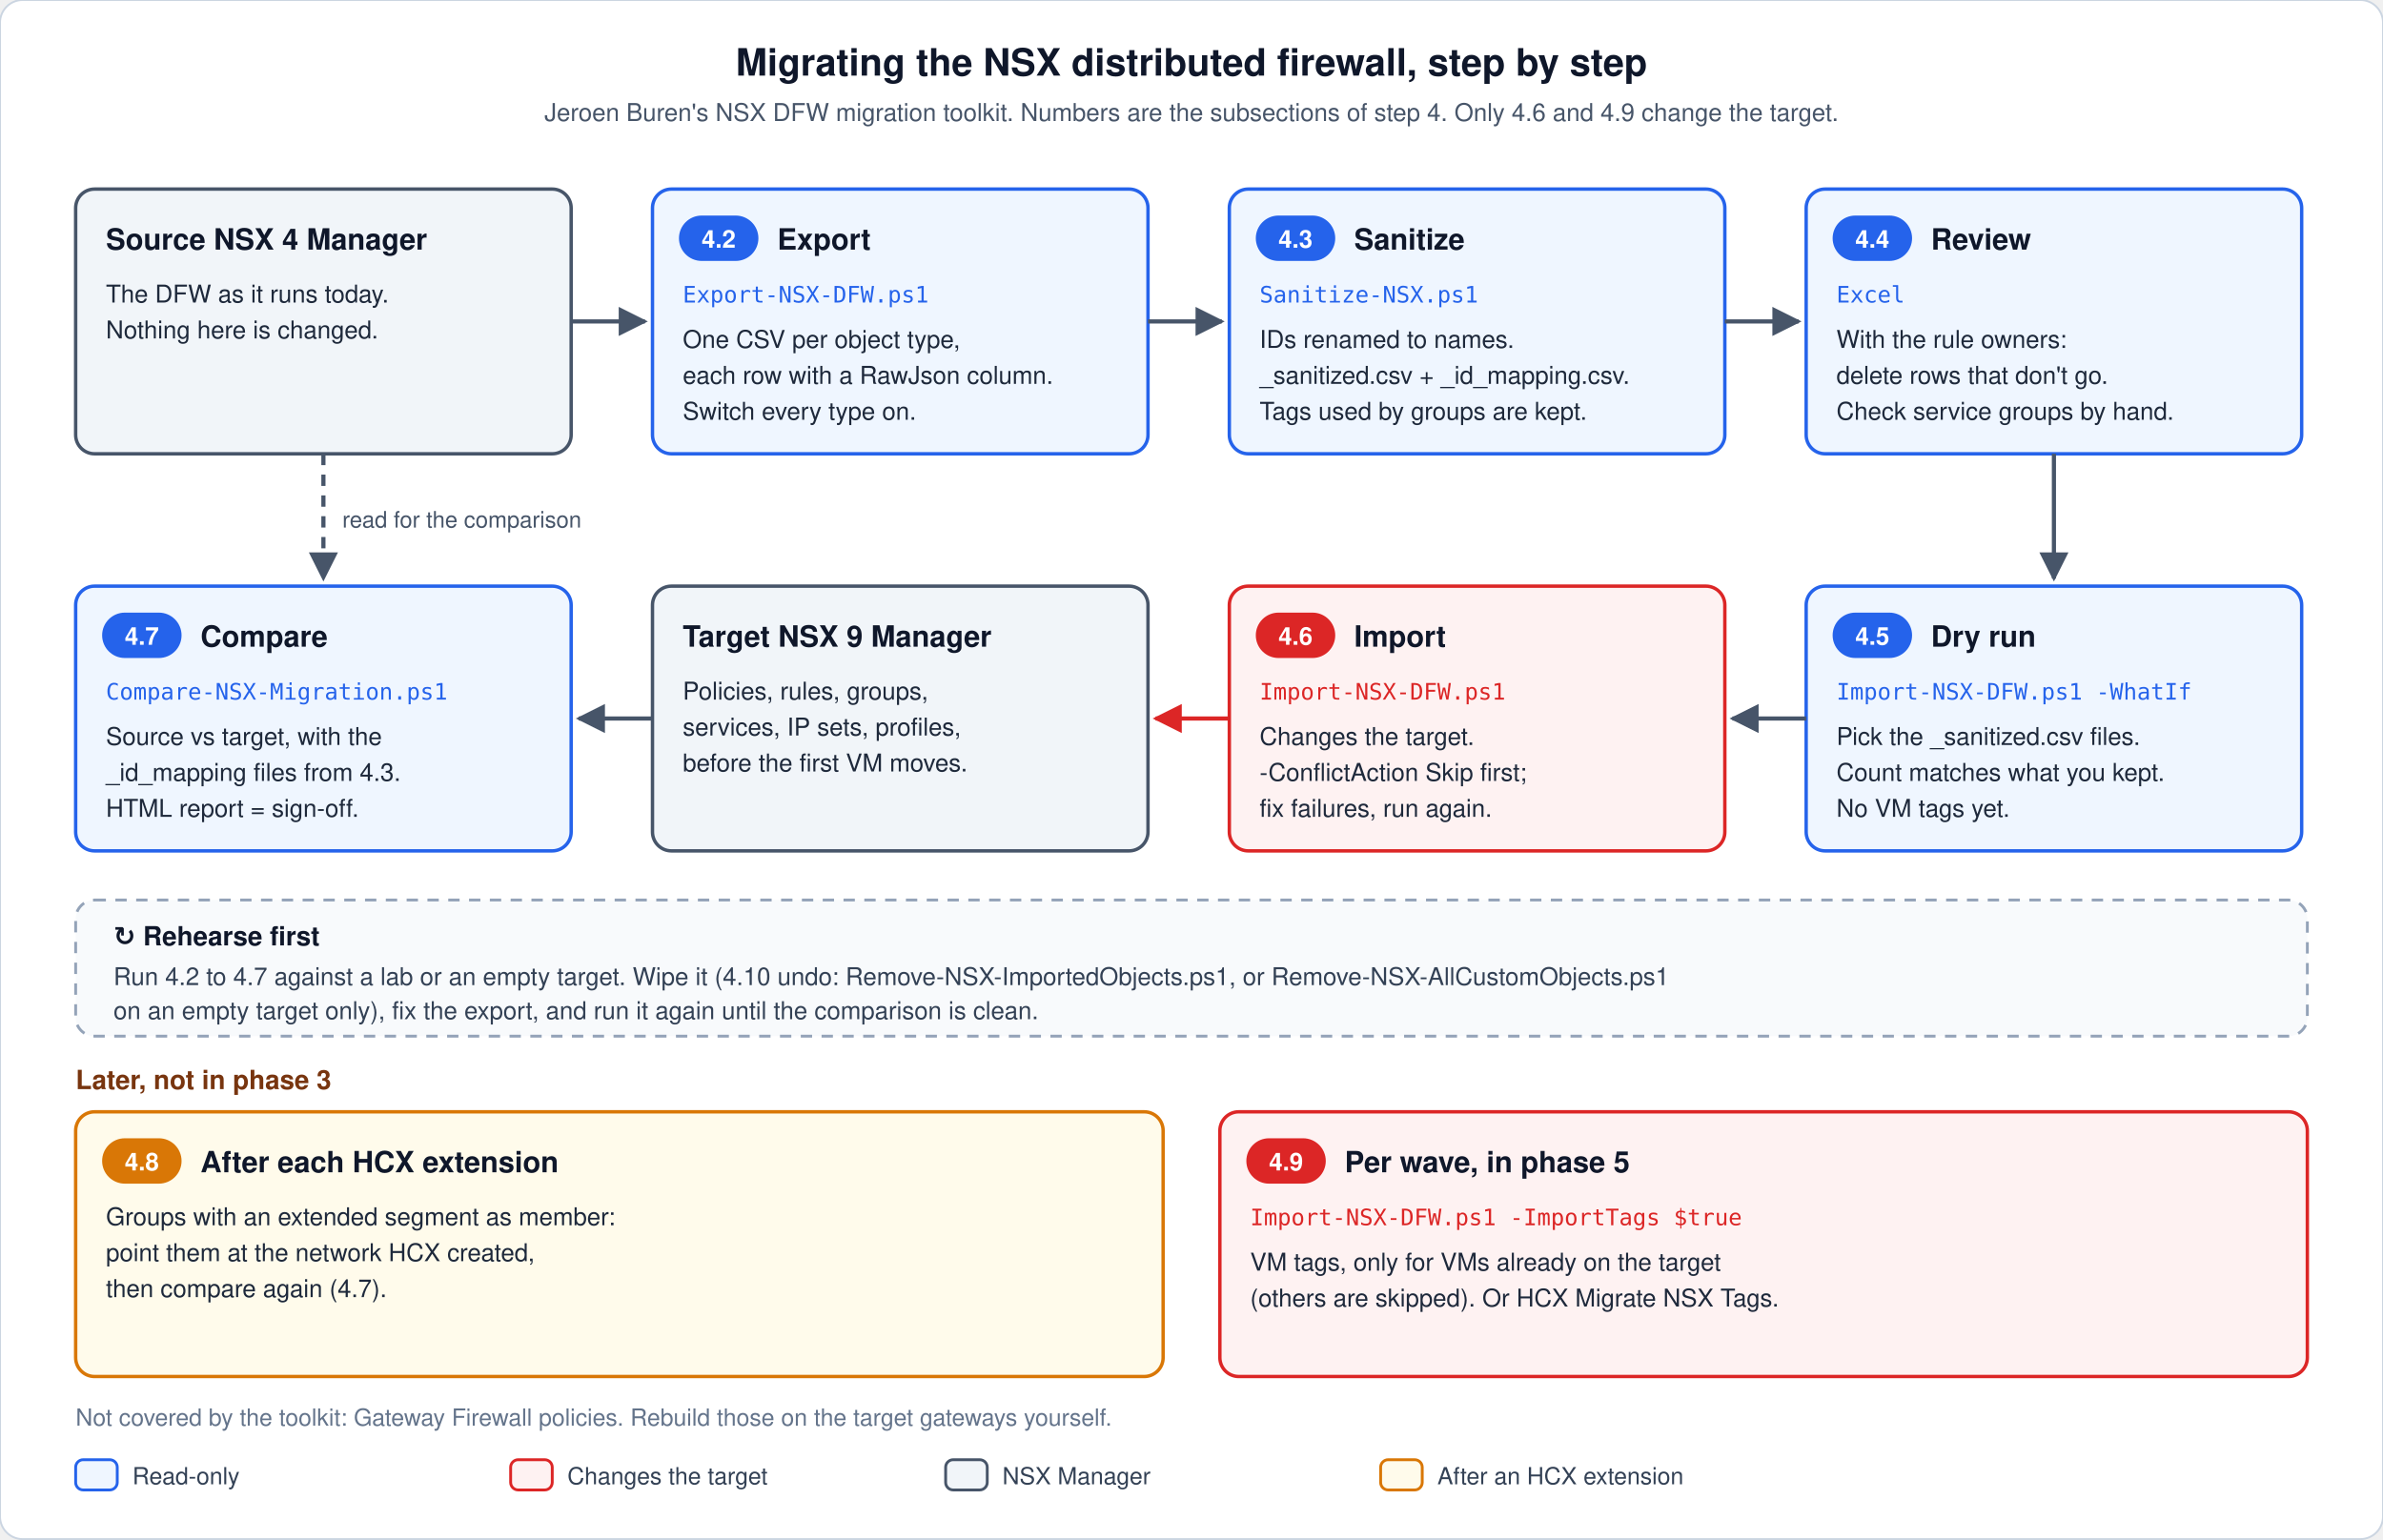
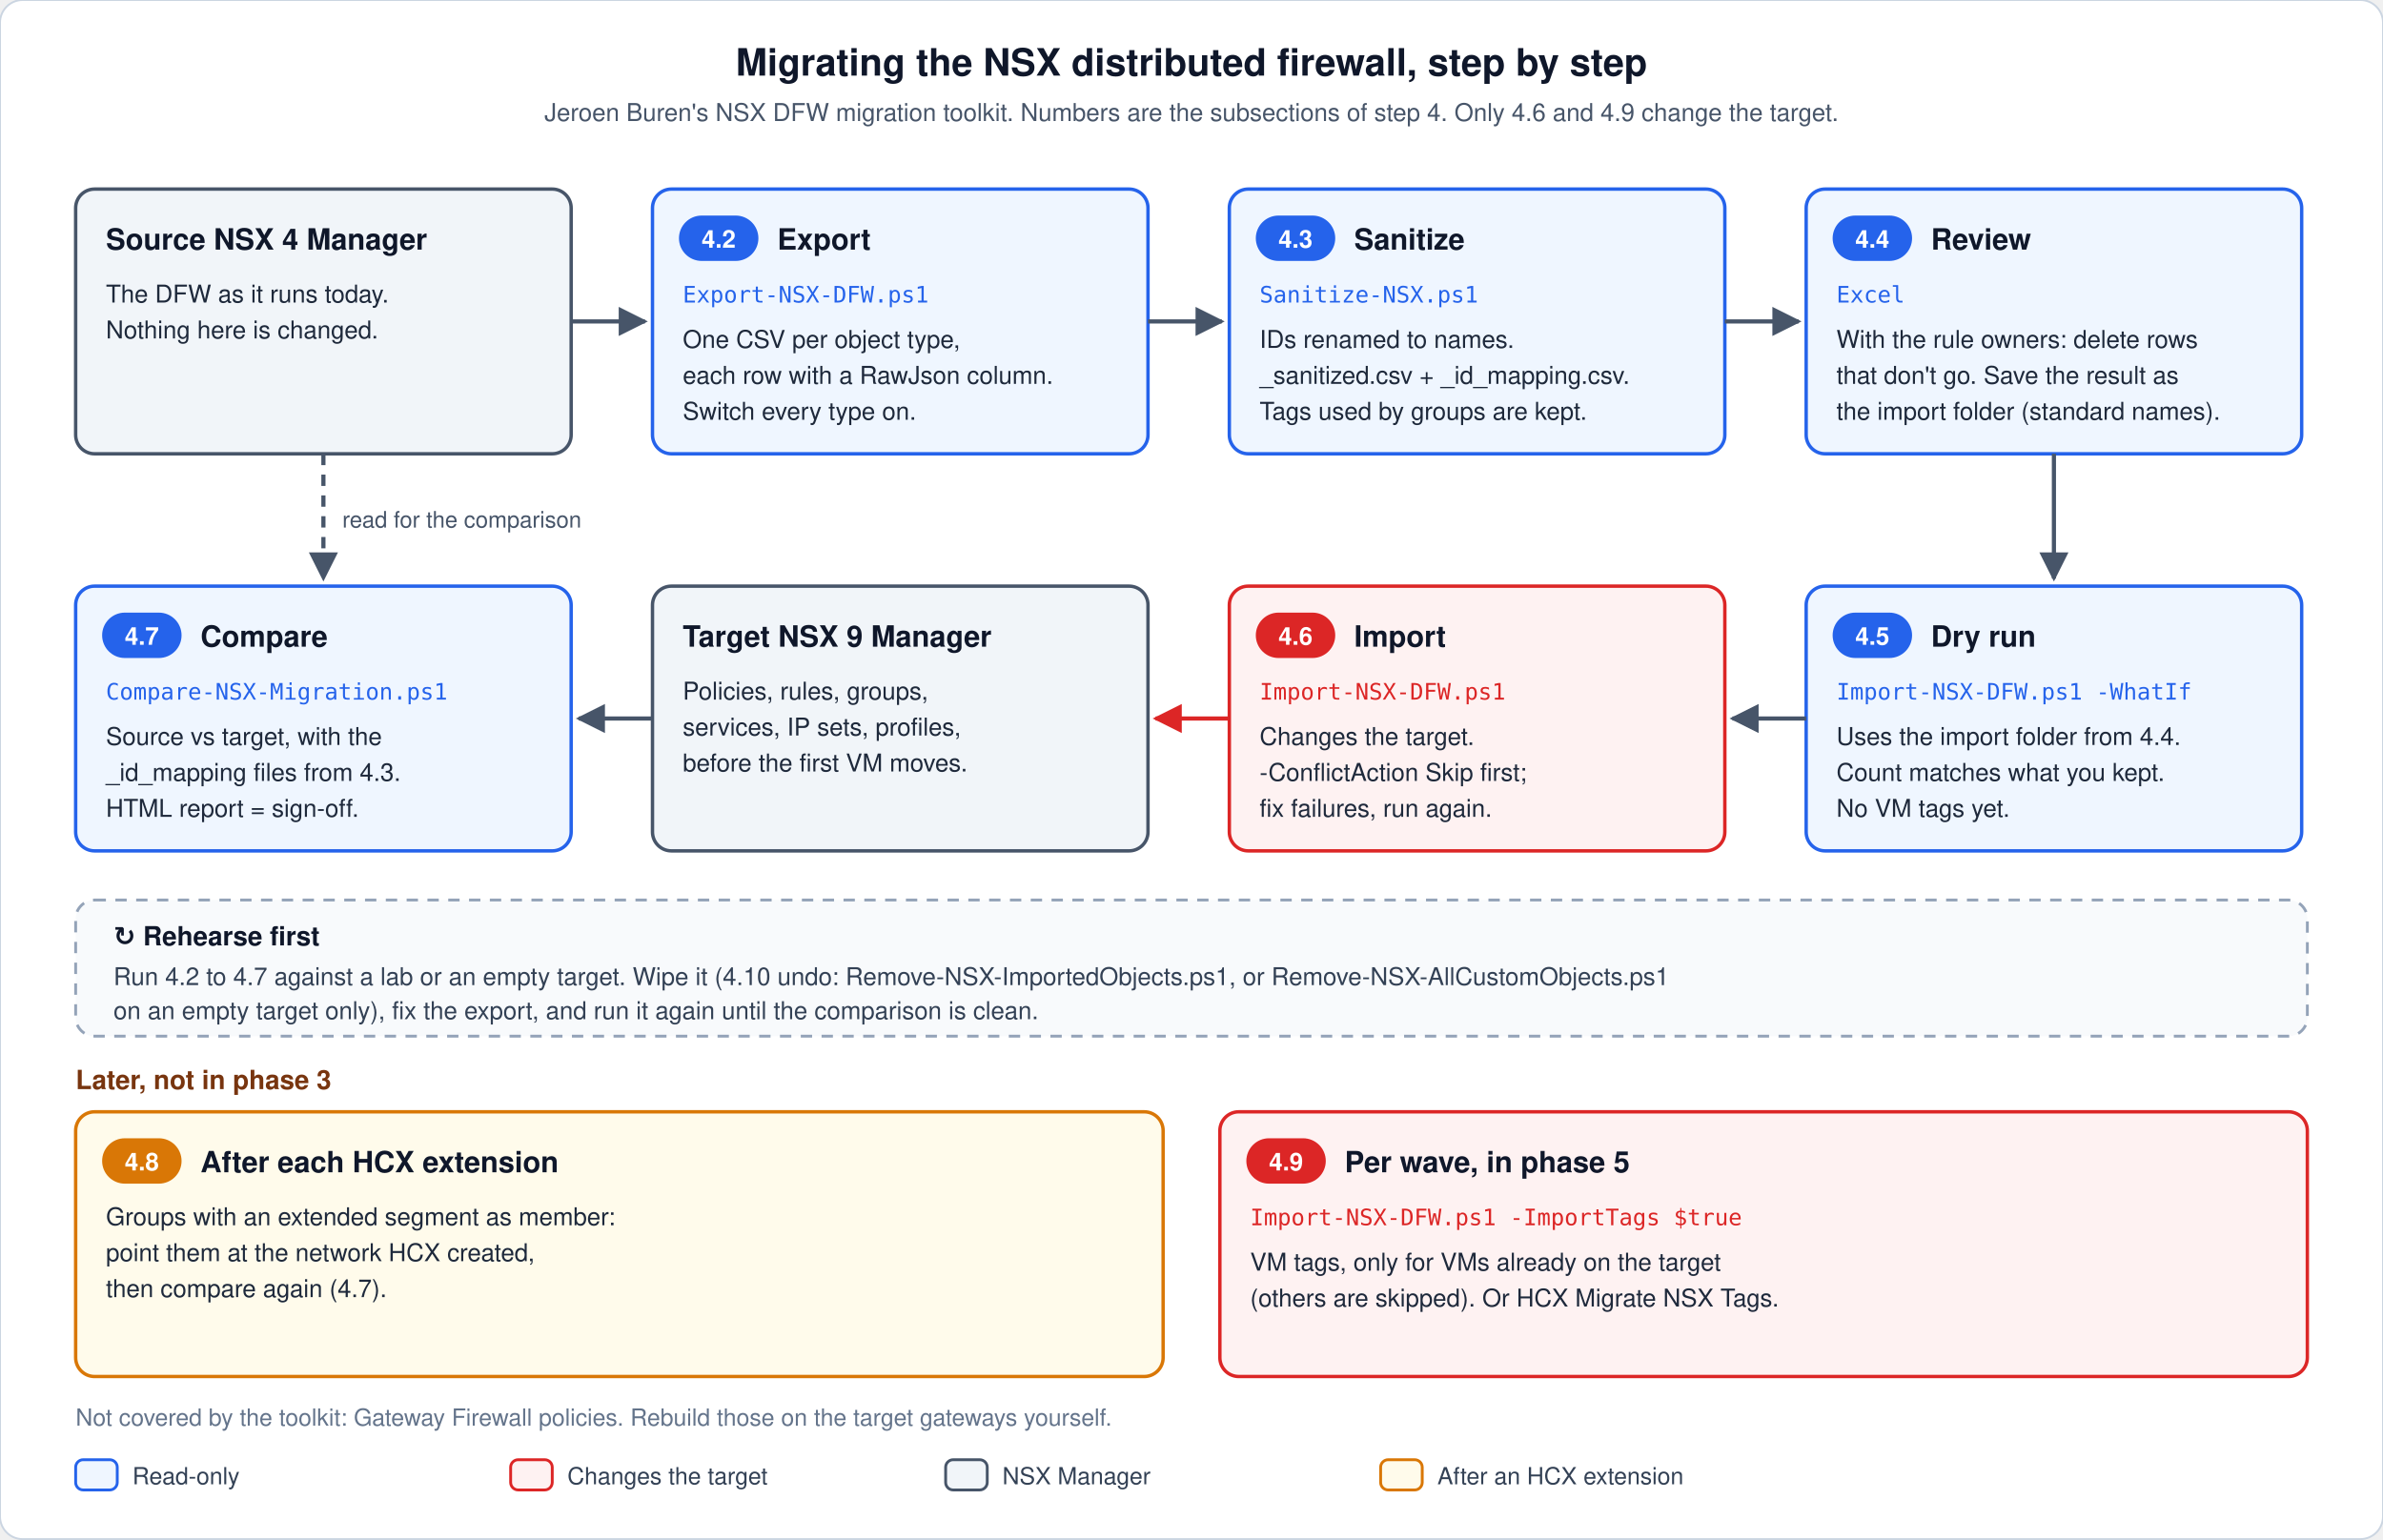
<svg xmlns="http://www.w3.org/2000/svg" viewBox="0 0 1260 814" role="img" aria-labelledby="t d" font-family="Segoe UI, Helvetica, Arial, sans-serif">
  <defs>
    <marker id="m" viewBox="0 0 10 10" refX="9" refY="5" markerWidth="7" markerHeight="7" orient="auto">
      <path d="M0 0L10 5L0 10z" fill="#475569" />
    </marker>
    <marker id="r" viewBox="0 0 10 10" refX="9" refY="5" markerWidth="7" markerHeight="7" orient="auto">
      <path d="M0 0L10 5L0 10z" fill="#dc2626" />
    </marker>
    <marker id="a" viewBox="0 0 10 10" refX="9" refY="5" markerWidth="7" markerHeight="7" orient="auto">
      <path d="M0 0L10 5L0 10z" fill="#d97706" />
    </marker>
  </defs>
  <rect width="1260" height="814" rx="12" fill="#ffffff" stroke="#cbd5e1" />
  <text x="630.0" y="40" font-size="20" font-weight="700" fill="#0f172a" text-anchor="middle">Migrating the NSX distributed firewall, step by step</text>
  <text x="630.0" y="64" font-size="13" fill="#475569" text-anchor="middle">Jeroen Buren's NSX DFW migration toolkit. Numbers are the subsections of step 4. Only 4.6 and 4.9 change the target.</text>
  <rect x="40" y="100" width="262" height="140" rx="10" fill="#f1f5f9" stroke="#475569" stroke-width="1.8" />
  <text x="56" y="132" font-size="15.5" font-weight="700" fill="#0f172a">Source NSX 4 Manager</text>
  <text x="56" y="160" font-size="13" fill="#1e293b">The DFW as it runs today.</text>
  <text x="56" y="179" font-size="13" fill="#1e293b">Nothing here is changed.</text>
  <rect x="345" y="100" width="262" height="140" rx="10" fill="#eff6ff" stroke="#2563eb" stroke-width="1.8" />
  <rect x="359" y="114" width="42" height="24" rx="12" fill="#2563eb" />
  <text x="380" y="131" font-size="13" font-weight="700" fill="#ffffff" text-anchor="middle">4.2</text>
  <text x="411" y="132" font-size="15.5" font-weight="700" fill="#0f172a">Export</text>
  <text x="361" y="160" font-size="12" font-family="Consolas, Menlo, monospace" fill="#2563eb">Export-NSX-DFW.ps1</text>
  <text x="361" y="184" font-size="13" fill="#1e293b">One CSV per object type,</text>
  <text x="361" y="203" font-size="13" fill="#1e293b">each row with a RawJson column.</text>
  <text x="361" y="222" font-size="13" fill="#1e293b">Switch every type on.</text>
  <rect x="650" y="100" width="262" height="140" rx="10" fill="#eff6ff" stroke="#2563eb" stroke-width="1.8" />
  <rect x="664" y="114" width="42" height="24" rx="12" fill="#2563eb" />
  <text x="685" y="131" font-size="13" font-weight="700" fill="#ffffff" text-anchor="middle">4.3</text>
  <text x="716" y="132" font-size="15.5" font-weight="700" fill="#0f172a">Sanitize</text>
  <text x="666" y="160" font-size="12" font-family="Consolas, Menlo, monospace" fill="#2563eb">Sanitize-NSX.ps1</text>
  <text x="666" y="184" font-size="13" fill="#1e293b">IDs renamed to names.</text>
  <text x="666" y="203" font-size="13" fill="#1e293b">_sanitized.csv + _id_mapping.csv.</text>
  <text x="666" y="222" font-size="13" fill="#1e293b">Tags used by groups are kept.</text>
  <rect x="955" y="100" width="262" height="140" rx="10" fill="#eff6ff" stroke="#2563eb" stroke-width="1.8" />
  <rect x="969" y="114" width="42" height="24" rx="12" fill="#2563eb" />
  <text x="990" y="131" font-size="13" font-weight="700" fill="#ffffff" text-anchor="middle">4.4</text>
  <text x="1021" y="132" font-size="15.5" font-weight="700" fill="#0f172a">Review</text>
  <text x="971" y="160" font-size="12" font-family="Consolas, Menlo, monospace" fill="#2563eb">Excel</text>
-   <text x="971" y="184" font-size="13" fill="#1e293b">With the rule owners:</text>
-   <text x="971" y="203" font-size="13" fill="#1e293b">delete rows that don't go.</text>
-   <text x="971" y="222" font-size="13" fill="#1e293b">Check service groups by hand.</text>
+   <text x="971" y="184" font-size="13" fill="#1e293b">With the rule owners: delete rows</text>
+   <text x="971" y="203" font-size="13" fill="#1e293b">that don't go. Save the result as</text>
+   <text x="971" y="222" font-size="13" fill="#1e293b">the import folder (standard names).</text>
  <path d="M302 170.0 L341 170.0" fill="none" stroke="#475569" stroke-width="2.2" marker-end="url(#m)" />
  <path d="M607 170.0 L646 170.0" fill="none" stroke="#475569" stroke-width="2.2" marker-end="url(#m)" />
  <path d="M912 170.0 L951 170.0" fill="none" stroke="#475569" stroke-width="2.2" marker-end="url(#m)" />
  <path d="M1086.0 240 L1086.0 306" fill="none" stroke="#475569" stroke-width="2.2" marker-end="url(#m)" />
  <rect x="955" y="310" width="262" height="140" rx="10" fill="#eff6ff" stroke="#2563eb" stroke-width="1.8" />
  <rect x="969" y="324" width="42" height="24" rx="12" fill="#2563eb" />
  <text x="990" y="341" font-size="13" font-weight="700" fill="#ffffff" text-anchor="middle">4.5</text>
  <text x="1021" y="342" font-size="15.5" font-weight="700" fill="#0f172a">Dry run</text>
  <text x="971" y="370" font-size="12" font-family="Consolas, Menlo, monospace" fill="#2563eb">Import-NSX-DFW.ps1 -WhatIf</text>
-   <text x="971" y="394" font-size="13" fill="#1e293b">Pick the _sanitized.csv files.</text>
+   <text x="971" y="394" font-size="13" fill="#1e293b">Uses the import folder from 4.4.</text>
  <text x="971" y="413" font-size="13" fill="#1e293b">Count matches what you kept.</text>
  <text x="971" y="432" font-size="13" fill="#1e293b">No VM tags yet.</text>
  <rect x="650" y="310" width="262" height="140" rx="10" fill="#fef2f2" stroke="#dc2626" stroke-width="1.8" />
  <rect x="664" y="324" width="42" height="24" rx="12" fill="#dc2626" />
  <text x="685" y="341" font-size="13" font-weight="700" fill="#ffffff" text-anchor="middle">4.6</text>
  <text x="716" y="342" font-size="15.5" font-weight="700" fill="#0f172a">Import</text>
  <text x="666" y="370" font-size="12" font-family="Consolas, Menlo, monospace" fill="#dc2626">Import-NSX-DFW.ps1</text>
  <text x="666" y="394" font-size="13" fill="#1e293b">Changes the target.</text>
  <text x="666" y="413" font-size="13" fill="#1e293b">-ConflictAction Skip first;</text>
  <text x="666" y="432" font-size="13" fill="#1e293b">fix failures, run again.</text>
  <rect x="345" y="310" width="262" height="140" rx="10" fill="#f1f5f9" stroke="#475569" stroke-width="1.8" />
  <text x="361" y="342" font-size="15.5" font-weight="700" fill="#0f172a">Target NSX 9 Manager</text>
  <text x="361" y="370" font-size="13" fill="#1e293b">Policies, rules, groups,</text>
  <text x="361" y="389" font-size="13" fill="#1e293b">services, IP sets, profiles,</text>
  <text x="361" y="408" font-size="13" fill="#1e293b">before the first VM moves.</text>
  <rect x="40" y="310" width="262" height="140" rx="10" fill="#eff6ff" stroke="#2563eb" stroke-width="1.8" />
  <rect x="54" y="324" width="42" height="24" rx="12" fill="#2563eb" />
  <text x="75" y="341" font-size="13" font-weight="700" fill="#ffffff" text-anchor="middle">4.7</text>
  <text x="106" y="342" font-size="15.5" font-weight="700" fill="#0f172a">Compare</text>
  <text x="56" y="370" font-size="12" font-family="Consolas, Menlo, monospace" fill="#2563eb">Compare-NSX-Migration.ps1</text>
  <text x="56" y="394" font-size="13" fill="#1e293b">Source vs target, with the</text>
  <text x="56" y="413" font-size="13" fill="#1e293b">_id_mapping files from 4.3.</text>
  <text x="56" y="432" font-size="13" fill="#1e293b">HTML report = sign-off.</text>
  <path d="M955 380.0 L916 380.0" fill="none" stroke="#475569" stroke-width="2.2" marker-end="url(#m)" />
  <path d="M650 380.0 L611 380.0" fill="none" stroke="#dc2626" stroke-width="2.2" marker-end="url(#r)" />
  <path d="M345 380.0 L306 380.0" fill="none" stroke="#475569" stroke-width="2.2" marker-end="url(#m)" />
  <path d="M171.0 240 L171.0 306" fill="none" stroke="#475569" stroke-width="2.2" stroke-dasharray="6 5" marker-end="url(#m)" />
  <text x="181.0" y="279.0" font-size="12" fill="#475569">read for the comparison</text>
  <rect x="40" y="476" width="1180" height="72" rx="10" fill="#f8fafc" stroke="#94a3b8" stroke-width="1.5" stroke-dasharray="6 5" />
  <text x="60" y="500" font-size="14" font-weight="700" fill="#0f172a">↻ Rehearse first</text>
  <text x="60" y="521" font-size="13" fill="#334155">Run 4.2 to 4.7 against a lab or an empty target. Wipe it (4.10 undo: Remove-NSX-ImportedObjects.ps1, or Remove-NSX-AllCustomObjects.ps1</text>
  <text x="60" y="539" font-size="13" fill="#334155">on an empty target only), fix the export, and run it again until the comparison is clean.</text>
  <text x="40" y="576" font-size="14" font-weight="700" fill="#78350f">Later, not in phase 3</text>
  <rect x="40" y="588" width="575.0" height="140" rx="10" fill="#fffbeb" stroke="#d97706" stroke-width="1.8" />
  <rect x="54" y="602" width="42" height="24" rx="12" fill="#d97706" />
  <text x="75" y="619" font-size="13" font-weight="700" fill="#ffffff" text-anchor="middle">4.8</text>
  <text x="106" y="620" font-size="15.5" font-weight="700" fill="#0f172a">After each HCX extension</text>
  <text x="56" y="648" font-size="13" fill="#1e293b">Groups with an extended segment as member:</text>
  <text x="56" y="667" font-size="13" fill="#1e293b">point them at the network HCX created,</text>
  <text x="56" y="686" font-size="13" fill="#1e293b">then compare again (4.7).</text>
  <rect x="645.0" y="588" width="575.0" height="140" rx="10" fill="#fef2f2" stroke="#dc2626" stroke-width="1.8" />
  <rect x="659.0" y="602" width="42" height="24" rx="12" fill="#dc2626" />
  <text x="680.0" y="619" font-size="13" font-weight="700" fill="#ffffff" text-anchor="middle">4.9</text>
  <text x="711.0" y="620" font-size="15.5" font-weight="700" fill="#0f172a">Per wave, in phase 5</text>
  <text x="661.0" y="648" font-size="12" font-family="Consolas, Menlo, monospace" fill="#dc2626">Import-NSX-DFW.ps1 -ImportTags $true</text>
  <text x="661.0" y="672" font-size="13" fill="#1e293b">VM tags, only for VMs already on the target</text>
  <text x="661.0" y="691" font-size="13" fill="#1e293b">(others are skipped). Or HCX Migrate NSX Tags.</text>
  <text x="40" y="754" font-size="12.5" fill="#64748b">Not covered by the toolkit: Gateway Firewall policies. Rebuild those on the target gateways yourself.</text>
  <rect x="40" y="772" width="22" height="16" rx="4" fill="#eff6ff" stroke="#2563eb" stroke-width="1.5" />
  <text x="70" y="785" font-size="12.5" fill="#334155">Read-only</text>
  <rect x="270" y="772" width="22" height="16" rx="4" fill="#fef2f2" stroke="#dc2626" stroke-width="1.5" />
  <text x="300" y="785" font-size="12.5" fill="#334155">Changes the target</text>
  <rect x="500" y="772" width="22" height="16" rx="4" fill="#f1f5f9" stroke="#475569" stroke-width="1.5" />
  <text x="530" y="785" font-size="12.5" fill="#334155">NSX Manager</text>
  <rect x="730" y="772" width="22" height="16" rx="4" fill="#fffbeb" stroke="#d97706" stroke-width="1.5" />
  <text x="760" y="785" font-size="12.5" fill="#334155">After an HCX extension</text>
</svg>
